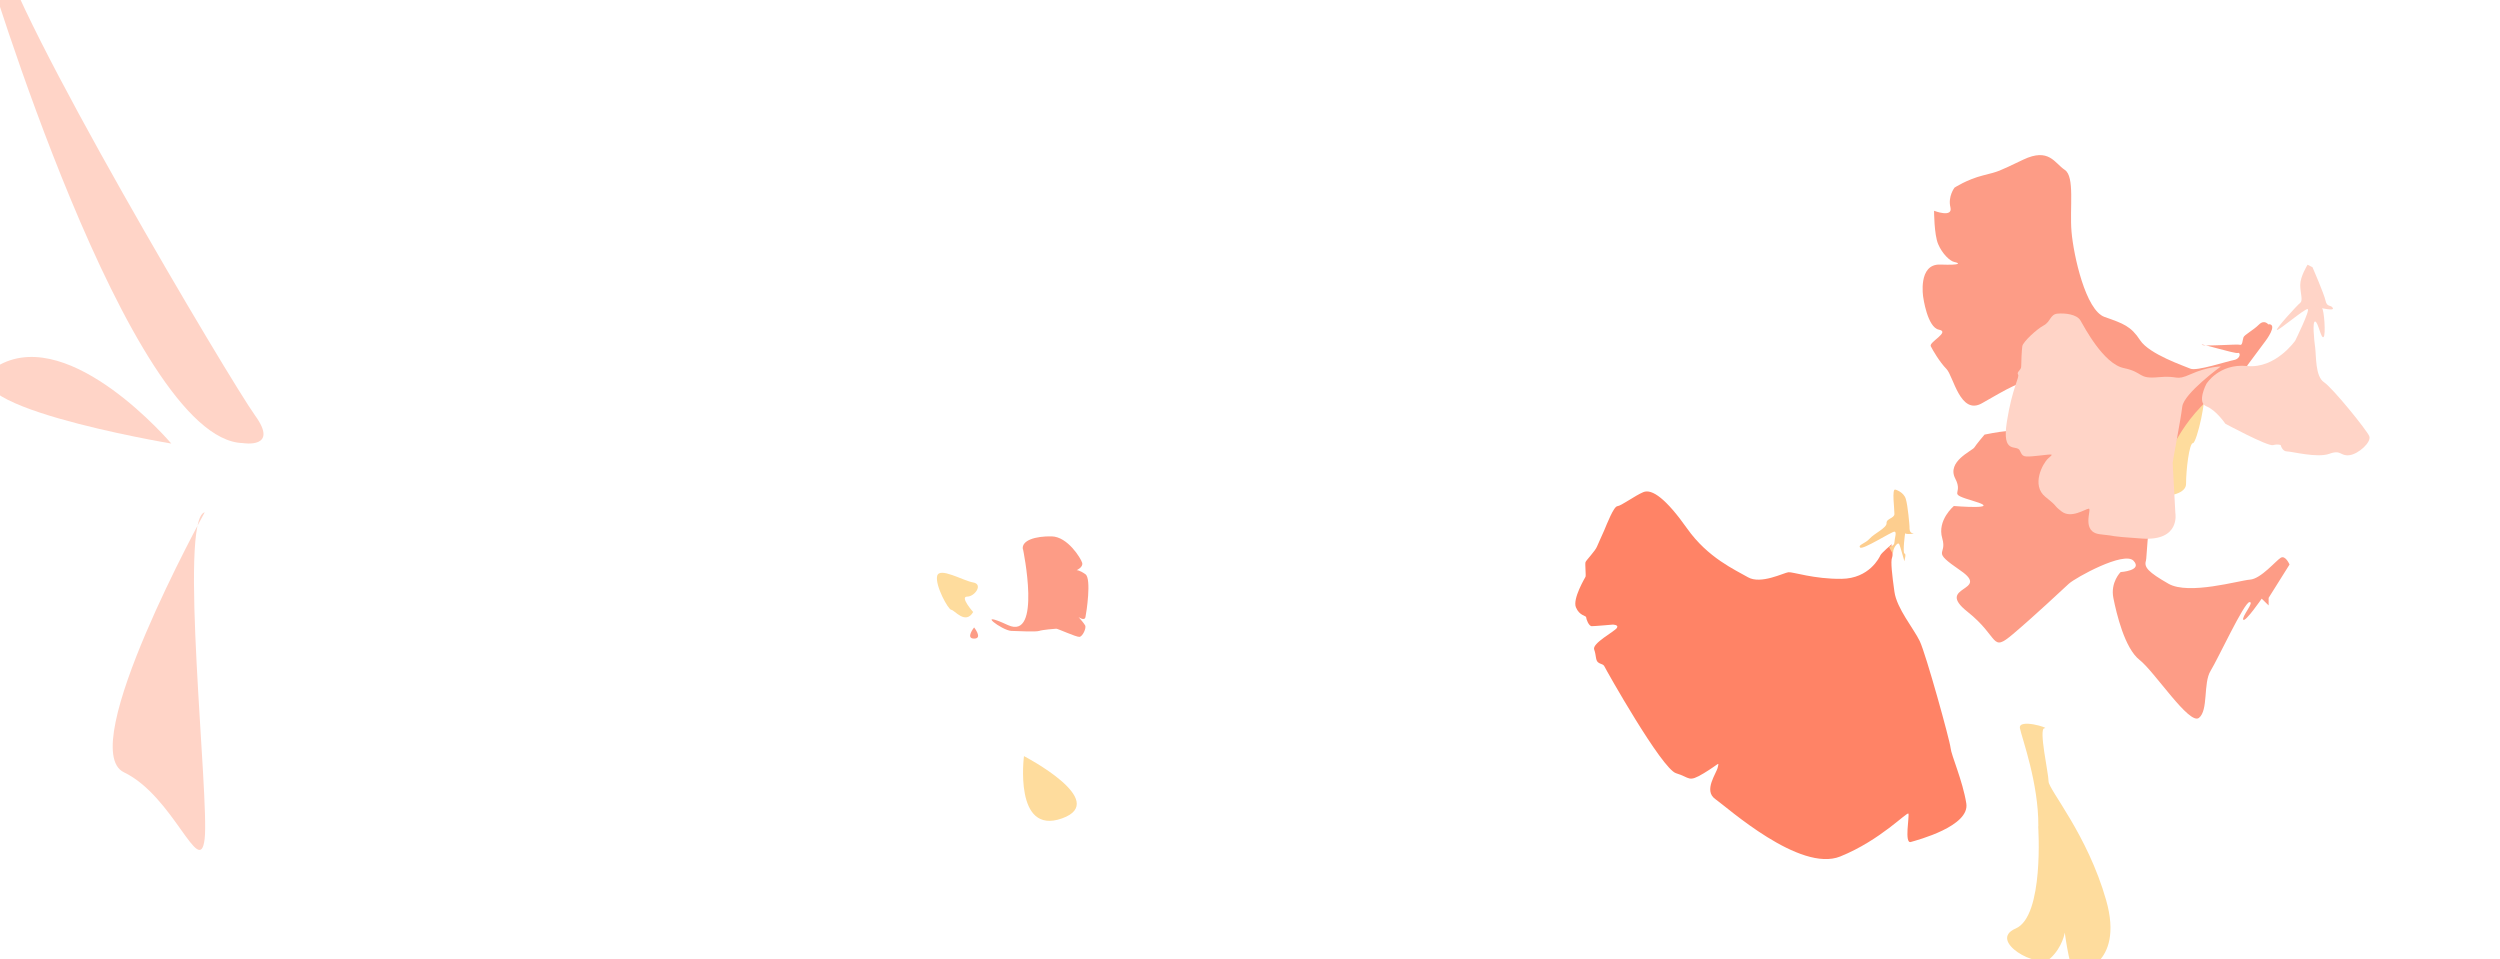
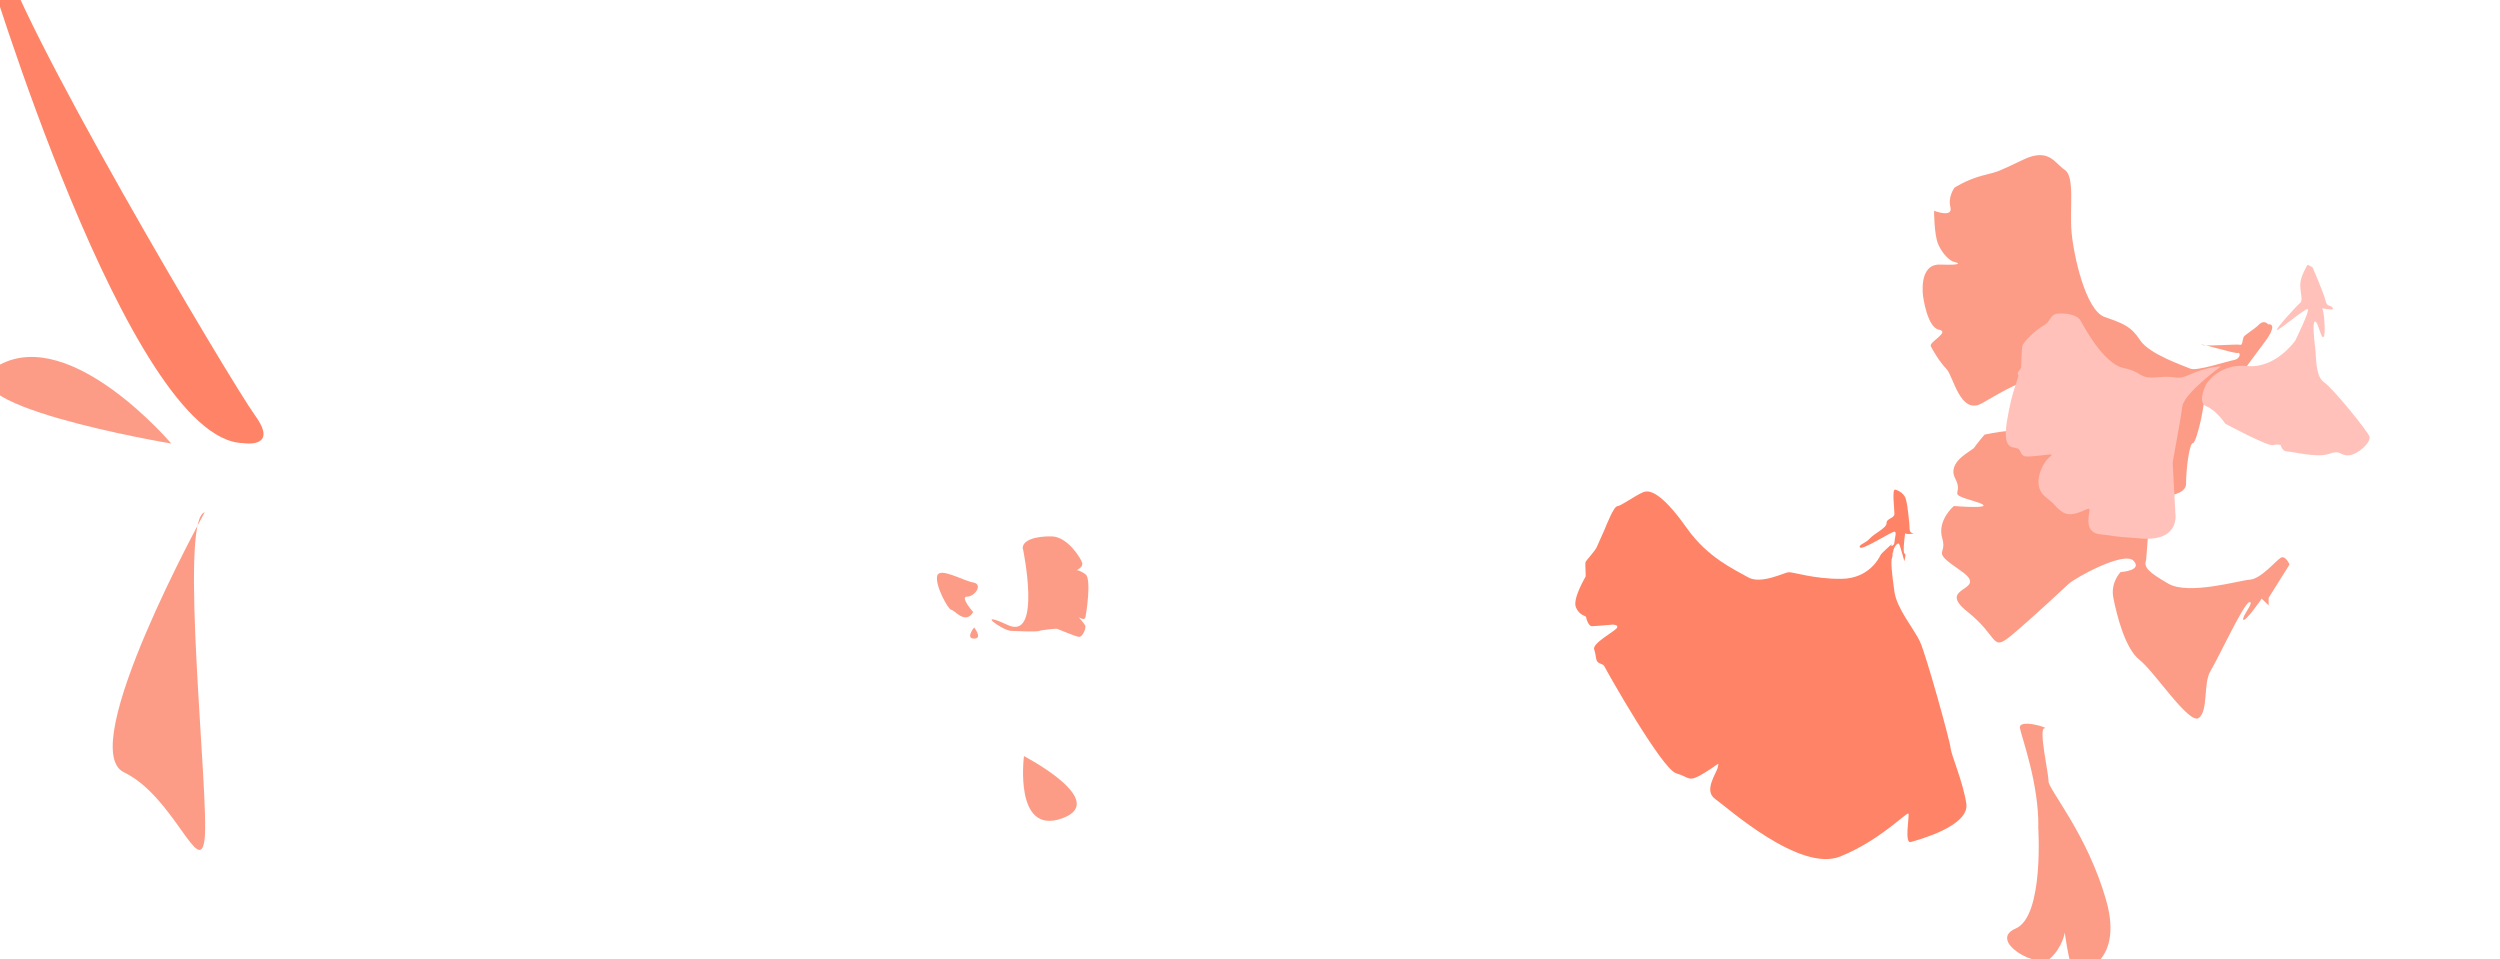
<svg xmlns="http://www.w3.org/2000/svg" id="_图层_1" data-name="图层_1" version="1.1" viewBox="0 0 1589.4 609.2">
  <g id="_图层_5">
-     <path fill="#fedc9d" d="M1369.8,315.8s20,.5,20-8.2,2-25.9,4.4-25.9,9.6-31.5,6-30.9-32.4,20.1-32.4,20.1l2,44.9h0Z" />
+     <path fill="#fd9c86" d="M1369.8,315.8s20,.5,20-8.2,2-25.9,4.4-25.9,9.6-31.5,6-30.9-32.4,20.1-32.4,20.1l2,44.9h0Z" />
  </g>
  <g id="_图层_4">
    <path fill="#fd9c86" d="M1442.2,206.4s-2.5-3.6-6.1,0-9.2,6.4-9.8,8.1-.6,5.3-2.2,4.7-22.6,1.2-24.2,0,20.9,5.8,22.8,5.2,1.9,3.7-2.5,4.5-23.7,7.2-27.6,5.5-26.2-9.2-32-18.1-10.6-10.6-22.6-14.8-19.7-39-21-54.1,2.2-35.1-4.3-39.4-10-14.3-26.4-6.5c-16.4,7.8-15.2,7.4-25.5,10s-18.2,7.8-18.2,7.8c0,0-4.3,5.6-2.6,12.5s-10.4,2.2-10.4,2.2c0,0,0,15.1,2.6,21.2s7.4,10.8,10.4,11.4,5.2,2.1-9.1,1.6-10.8,20.7-10.8,20.7c0,0,2.6,19.3,10,20.7s-6.5,7.9-5.2,10.5,5.6,10,10,14.5,8.7,29.6,22.5,21.8,29.9-17.8,27.3-10-6.9,27.3-11.9,27.7-13.7,2.2-13.7,2.2c0,0-5.2,6.1-6.5,8.2s-17.8,8.9-12.1,19.8-6.5,8.8,12.1,14.4-13,3-13,3c0,0-10.8,9-7.4,20.5s-7.8,7.2,11.7,20.6-16.6,9.5,4.2,26,14.8,26.4,29.1,14.3,31.2-28.1,35.5-32,35.1-20.9,41.1-14.6-8.2,7.2-8.2,7.2c0,0-6.6,6.5-4.6,16.5s7.2,32,16.7,39.4,31.6,41.6,37.7,36.8,2.6-22.1,7.4-29.9,21.2-43.3,24.7-43.7-5.2,9.5-3.9,11.2,11.7-13.4,11.7-13.4l4.4,4.3v-4.8l13.3-21.2s-2.6-6.1-5.6-4.3-12.6,13.4-19.5,13.9-39,10-51.9,2.6-15.6-10.5-14.3-14.6-.9-68.5,42.4-104.9c0,0,23.8-10.3,23.3-12.3s-1.3-6.9-1.3-6.9l11.6-15.6s8.2-10.7,2-10.7h0Z" />
  </g>
  <g id="_图层_2">
    <path fill="#ff8366" d="M1202.8,345.9s-6.7,5.7-7.3,7.1-7.1,14.8-24.7,15-31-4.5-33.8-4.2-17.6,7.9-25.7,3.2-25.5-12.3-38.7-31-22.3-25.5-27.9-23.1-14,8.7-16.4,8.9-6.5,10.9-8.5,15.6-3.4,7.3-4.5,10.1-6.9,8.7-7.3,9.9.4,8.5,0,9.3-8.3,14-6.1,19.4,6.5,5.3,6.5,6.3,1.6,5.7,3.6,5.7,13.3-1,13.3-1c0,0,4.1,0,2.6,2.2s-15.8,9.7-14.4,13.6.8,6.7,2.4,8.1,3.4,1,4.2,2.8,36.4,65.1,45.5,67.8,7.5,6.1,17.6,0,9.7-7.7,8.9-3.8-9.3,14.8-1.6,20.2,53.8,46.9,79.5,36.5,42.6-28.8,43.3-27.2-2.7,19.2,1.5,18,37.6-10,35.3-24.5-9.6-30.7-10-35.3-15.7-59.8-19.6-67.9-14.6-20.7-16.1-31.4-2.5-19.4-1.5-21.7-.6-8.6-.6-8.6h0Z" />
-     <path fill="#fdce8f" d="M1205.1,311.3s5.1,1.4,6.5,5.8,2.4,17.3,2.4,17.9-.3,3.8,2.1,4-4.7,1-4.8,0-1.8,12.6-.5,12.9,0,3.8,0,4.8-2.5-9.2-3.4-10.8-3.8,2.5-3.8,5-2.7-3.4-2.7-3.4c0,0,3.4,0,3.5-2.7s1.7-6.7,0-6.8-20.2,11.8-21.8,10.1,3.3-2.5,6.1-5.7,10.9-6.8,10.7-9.8,4.9-3,5-5.8-1.8-16.5.6-15.5h0Z" />
-     <path fill="#ffd4c7" d="M1467,168.4s-4.6,7.4-4.6,12.7,1.9,9.9,0,11.4-16.1,17-14.8,17.3,17.6-13.6,19.5-13.3-7.9,20.1-7.9,20.1c0,0-12.5,17.9-30.5,16.1s-26,11.4-26,11.4c0,0-6.2,11.8,0,14.2s12.1,11.1,12.1,11.1c0,0,26.9,14.5,30.3,13.6s4.9,0,4.9,0c0,0,.9,4,4,4s19.2,4.3,26.9,1.5,6.8,1.6,12.7.9,14.2-8.4,12.7-12.1-23.2-30.6-28.8-34.3-4.9-16.7-5.6-21.9-1.9-17,0-16.7,3.7,11.1,5.3,9.9.3-17.6-.9-18.2,8,1.9,6.8-.3-3.7-.3-4.6-4.6-8.3-21.3-8.3-21.3l-3.1-1.6h0Z" />
-     <path fill="#ffd4c7" d="M1411.9,233s-23.4,17-24.5,25.5c-1,8.5-6.1,34.6-6.1,35.7s1.7,31.9,1.7,31.9c0,0,3.4,18-21.1,16.3s-13.6-1.4-26.5-2.7-5.1-16.6-7.5-16.3-11.2,6.5-17.3,1.7-1-1.8-10.2-9.2-1.7-21.3,1.7-24.4,4.1-2.9-6.1-1.8-9.9.8-11.9-3.3-11.6,3.1-8.2-18.4,8.2-28.2,7.1-29.9,2-2.7,2-5.1.3-10.2.7-12.9,9.2-10.9,13.6-13.2,4.1-7.1,8.8-7.5,12.2.3,14.6,4.4,14.6,27.5,27.5,30.2,8.8,7.1,22.1,5.8,10.2,2.7,20.7-2,18.7-4.8,18.7-4.8h0Z" />
+     <path fill="#ff8366" d="M1205.1,311.3s5.1,1.4,6.5,5.8,2.4,17.3,2.4,17.9-.3,3.8,2.1,4-4.7,1-4.8,0-1.8,12.6-.5,12.9,0,3.8,0,4.8-2.5-9.2-3.4-10.8-3.8,2.5-3.8,5-2.7-3.4-2.7-3.4c0,0,3.4,0,3.5-2.7s1.7-6.7,0-6.8-20.2,11.8-21.8,10.1,3.3-2.5,6.1-5.7,10.9-6.8,10.7-9.8,4.9-3,5-5.8-1.8-16.5.6-15.5h0Z" />
+     <path fill="#ffc1b9" d="M1467,168.4s-4.6,7.4-4.6,12.7,1.9,9.9,0,11.4-16.1,17-14.8,17.3,17.6-13.6,19.5-13.3-7.9,20.1-7.9,20.1c0,0-12.5,17.9-30.5,16.1s-26,11.4-26,11.4c0,0-6.2,11.8,0,14.2s12.1,11.1,12.1,11.1c0,0,26.9,14.5,30.3,13.6s4.9,0,4.9,0c0,0,.9,4,4,4s19.2,4.3,26.9,1.5,6.8,1.6,12.7.9,14.2-8.4,12.7-12.1-23.2-30.6-28.8-34.3-4.9-16.7-5.6-21.9-1.9-17,0-16.7,3.7,11.1,5.3,9.9.3-17.6-.9-18.2,8,1.9,6.8-.3-3.7-.3-4.6-4.6-8.3-21.3-8.3-21.3l-3.1-1.6h0Z" />
+     <path fill="#ffc1b9" d="M1411.9,233s-23.4,17-24.5,25.5c-1,8.5-6.1,34.6-6.1,35.7s1.7,31.9,1.7,31.9c0,0,3.4,18-21.1,16.3s-13.6-1.4-26.5-2.7-5.1-16.6-7.5-16.3-11.2,6.5-17.3,1.7-1-1.8-10.2-9.2-1.7-21.3,1.7-24.4,4.1-2.9-6.1-1.8-9.9.8-11.9-3.3-11.6,3.1-8.2-18.4,8.2-28.2,7.1-29.9,2-2.7,2-5.1.3-10.2.7-12.9,9.2-10.9,13.6-13.2,4.1-7.1,8.8-7.5,12.2.3,14.6,4.4,14.6,27.5,27.5,30.2,8.8,7.1,22.1,5.8,10.2,2.7,20.7-2,18.7-4.8,18.7-4.8h0Z" />
  </g>
-   <path fill="#fedc9d" d="M1295.8,525.3s3.9,57.2-14.3,65,14.3,26.2,22.1,18.9,9.1-16.3,9.1-16.3c0,0,3.9,29.9,7.8,26,0,0,30.4-4.8,18.5-46.6s-36.6-70.3-36.6-75.5-6.5-33.8-2.6-33.8-16.9-6.5-15.6,0,11.9,34.8,11.7,62.4Z" />
-   <path fill="#fedc9d" d="M651,480.7s-6.6,50.6,24.2,39.6-24.2-39.6-24.2-39.6Z" />
+   <path fill="#fd9c86" d="M1295.8,525.3s3.9,57.2-14.3,65,14.3,26.2,22.1,18.9,9.1-16.3,9.1-16.3c0,0,3.9,29.9,7.8,26,0,0,30.4-4.8,18.5-46.6s-36.6-70.3-36.6-75.5-6.5-33.8-2.6-33.8-16.9-6.5-15.6,0,11.9,34.8,11.7,62.4Z" />
+   <path fill="#fd9c86" d="M651,480.7s-6.6,50.6,24.2,39.6-24.2-39.6-24.2-39.6Z" />
  <path fill="#fd9c86" d="M650.4,349.2s12.1,58.2-9.6,48.2-3.6,3.5,2.1,3.7,15.7.7,17.8,0,10-1.4,10.9-1.4,12.5,5.3,14.6,5.2,4.6-5.7,3.7-7.3-4.2-5.3-4.2-5.3c0,0,3.8,2.8,4.4,0s3.9-24.4,0-27.2-5.6-2.6-5.6-2.6c0,0,4.3-1.9,3.5-4.7s-9.2-16.6-19.4-16.8-19.4,2.5-18.3,8.3Z" />
-   <path fill="#fedc9d" d="M618.7,389.1s-8.7-9.8-3.8-9.8,10.3-7.9,3.8-9-21.5-10.1-22.9-4.1,7.1,21.5,9,21.5,9,9.8,13.9,1.4Z" />
+   <path fill="#fd9c86" d="M618.7,389.1s-8.7-9.8-3.8-9.8,10.3-7.9,3.8-9-21.5-10.1-22.9-4.1,7.1,21.5,9,21.5,9,9.8,13.9,1.4Z" />
  <path fill="#fd9c86" d="M619.3,398.9s-5.7,7.1,0,7.1,0-7.1,0-7.1Z" />
-   <path fill="#ffd4c7" d="M-9.9-26.9s91.5,306.7,164.3,308.6c0,0,23.3,3.9,7.8-17.5S6.7,6.9,0-34.8s-9.9,7.9-9.9,7.9Z" />
-   <path fill="#ffd4c7" d="M130.1,325.8s-82.8,150.1-51.3,165.2,48.2,68.2,51.3,42.4-16.7-203.1,0-207.7Z" />
-   <path fill="#ffd4c7" d="M108.9,282S45.7,207.5,0,231.8s108.9,50.2,108.9,50.2Z" />
+   <path fill="#ff8366" d="M-9.9-26.9s91.5,306.7,164.3,308.6c0,0,23.3,3.9,7.8-17.5S6.7,6.9,0-34.8s-9.9,7.9-9.9,7.9Z" />
+   <path fill="#fd9c86" d="M130.1,325.8s-82.8,150.1-51.3,165.2,48.2,68.2,51.3,42.4-16.7-203.1,0-207.7Z" />
+   <path fill="#fd9c86" d="M108.9,282S45.7,207.5,0,231.8s108.9,50.2,108.9,50.2Z" />
</svg>
